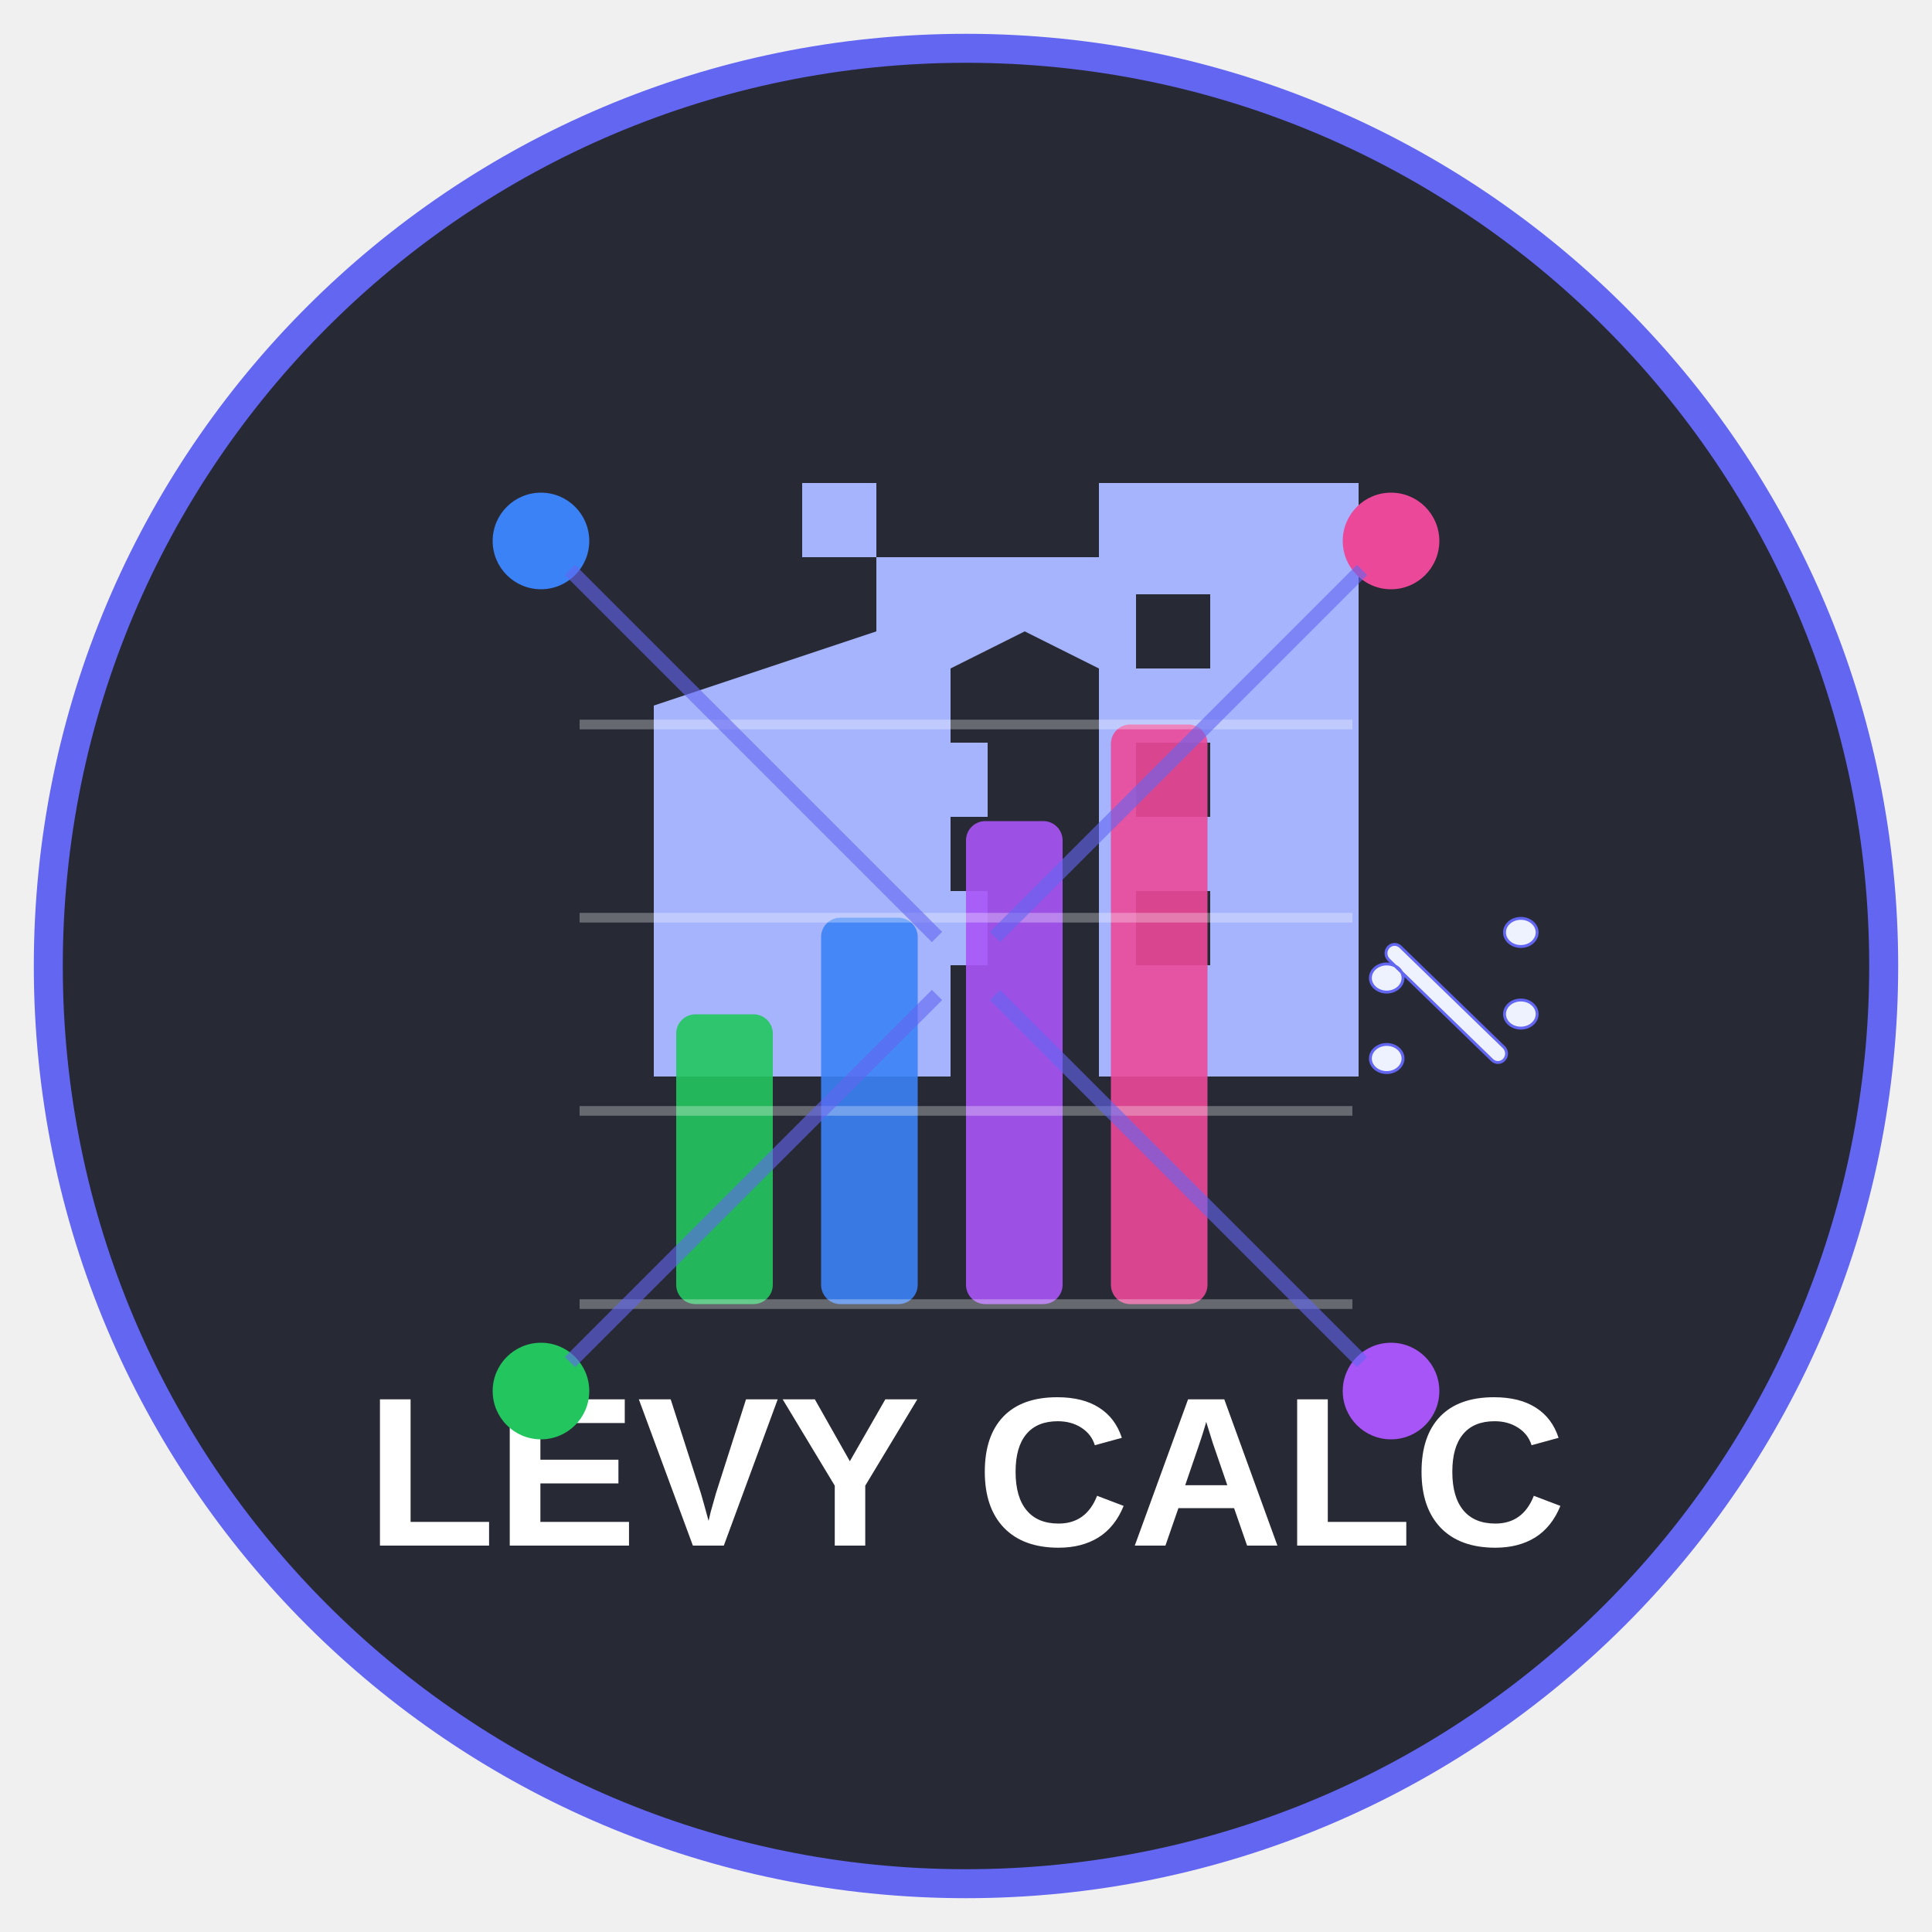
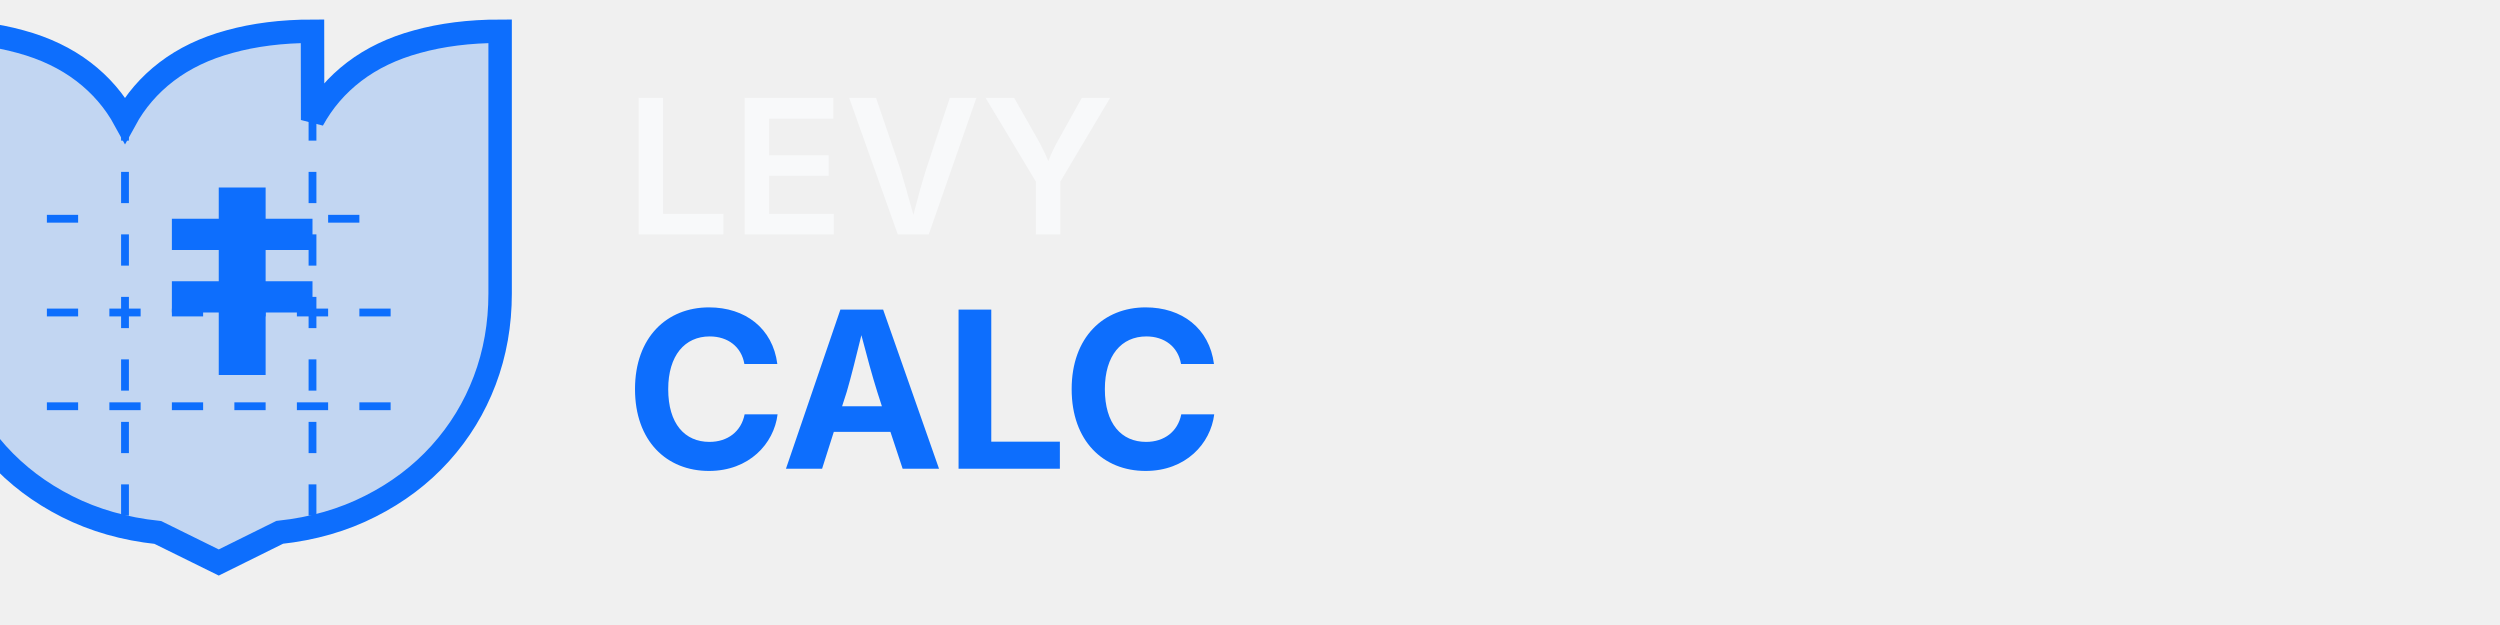
- <svg xmlns="http://www.w3.org/2000/svg" width="200" height="200" viewBox="0 0 200 200">
-   <circle cx="100" cy="100" r="95" fill="#272935" stroke="#6366f1" stroke-width="3" />
-   <g transform="translate(60, 50) scale(0.12)">
-     <path d="M448 0h224V512H448V160l-64-32-64 32V512H64V192l192-64v-64h-64V0h64v64h192zm-96 416h-64V352h64v64zm-192-64h64v64h-64v-64zm192-64h-64v-64h64v64zm-192-64h64v64h-64v-64zm384-128h-64v64h64v-64zm0 128h-64v64h64v-64zm0 128h-64v64h64v-64z" fill="#a5b4fc" />
-   </g>
-   <g transform="translate(100, 100)">
-     <rect x="-30" y="5" width="10" height="30" rx="2" fill="#22c55e" opacity="0.9" />
-     <rect x="-15" y="-5" width="10" height="40" rx="2" fill="#3b82f6" opacity="0.9" />
-     <rect x="0" y="-15" width="10" height="50" rx="2" fill="#a855f7" opacity="0.9" />
-     <rect x="15" y="-25" width="10" height="60" rx="2" fill="#ec4899" opacity="0.9" />
-     <line x1="-40" y1="35" x2="40" y2="35" stroke="#ffffff" stroke-width="1" opacity="0.3" />
-     <line x1="-40" y1="15" x2="40" y2="15" stroke="#ffffff" stroke-width="1" opacity="0.3" />
-     <line x1="-40" y1="-5" x2="40" y2="-5" stroke="#ffffff" stroke-width="1" opacity="0.3" />
-     <line x1="-40" y1="-25" x2="40" y2="-25" stroke="#ffffff" stroke-width="1" opacity="0.3" />
-   </g>
-   <g transform="translate(140, 95) scale(0.06)">
-     <path d="M318.77 25.419C318.77 38.784 306.131 49.673 290.605 49.673C275.078 49.673 262.441 38.784 262.441 25.419C262.441 12.054 275.078 1.163 290.605 1.163C306.131 1.163 318.77 12.054 318.77 25.419ZM318.77 166.279C318.77 179.645 306.131 190.535 290.605 190.535C275.078 190.535 262.441 179.645 262.441 166.279C262.441 152.914 275.078 142.023 290.605 142.023C306.131 142.023 318.77 152.914 318.77 166.279ZM31.023 104.07C31.023 90.704 43.66 79.815 59.187 79.815C74.714 79.815 87.351 90.704 87.351 104.07C87.351 117.434 74.714 128.325 59.187 128.325C43.66 128.325 31.023 117.434 31.023 104.07ZM31.023 242.93C31.023 229.565 43.66 218.675 59.187 218.675C74.714 218.675 87.351 229.565 87.351 242.93C87.351 256.295 74.714 267.186 59.187 267.186C43.66 267.186 31.023 256.295 31.023 242.93ZM261.612 223.674L83.287 50.57C77.481 44.568 68.145 44.568 62.339 50.57C56.533 56.573 56.533 66.212 62.339 72.215L240.665 245.319C246.471 251.322 255.806 251.322 261.612 245.319C267.418 239.315 267.418 229.677 261.612 223.674Z" fill="#eef2ff" stroke="#6366f1" stroke-width="5" />
-   </g>
-   <text x="100" y="160" font-family="Arial, sans-serif" font-size="22" font-weight="bold" text-anchor="middle" fill="#ffffff">LEVY CALC</text>
-   <circle cx="56" cy="56" r="5" fill="#3b82f6" />
-   <circle cx="144" cy="56" r="5" fill="#ec4899" />
-   <circle cx="56" cy="144" r="5" fill="#22c55e" />
-   <circle cx="144" cy="144" r="5" fill="#a855f7" />
-   <line x1="59" y1="59" x2="97" y2="97" stroke="#6366f1" stroke-width="1.5" opacity="0.6" />
-   <line x1="141" y1="59" x2="103" y2="97" stroke="#6366f1" stroke-width="1.5" opacity="0.6" />
-   <line x1="59" y1="141" x2="97" y2="103" stroke="#6366f1" stroke-width="1.5" opacity="0.6" />
-   <line x1="141" y1="141" x2="103" y2="103" stroke="#6366f1" stroke-width="1.5" opacity="0.6" />
+ <svg xmlns="http://www.w3.org/2000/svg" width="160" height="40" viewBox="0 0 160 40" fill="none">
+   <path d="M20 2C18.023 2 16.25 2.23 14.688 2.664C13.125 3.086 11.781 3.734 10.664 4.586C9.547 5.438 8.656 6.477 8 7.68C7.344 6.477 6.453 5.438 5.336 4.586C4.219 3.734 2.875 3.086 1.312 2.664C-0.25 2.23 -2.023 2 -4 2V18.781C-4 20.77 -3.672 22.641 -3.023 24.375C-2.367 26.109 -1.414 27.672 -0.172 29.047C1.07 30.422 2.562 31.547 4.297 32.422C6.031 33.297 7.969 33.852 10.102 34.078L14 36L17.898 34.07C20.031 33.84 21.969 33.281 23.703 32.398C25.438 31.523 26.93 30.398 28.172 29.023C29.414 27.648 30.367 26.086 31.023 24.352C31.68 22.617 32.008 20.758 32.008 18.781V2C30.03 2 28.258 2.23 26.695 2.664C25.133 3.086 23.789 3.734 22.672 4.586C21.555 5.438 20.663 6.477 20.008 7.68L20 2Z" fill="#0D6EFD" fill-opacity="0.2" />
+   <path d="M20 2C18.023 2 16.25 2.23 14.688 2.664C13.125 3.086 11.781 3.734 10.664 4.586C9.547 5.438 8.656 6.477 8 7.68C7.344 6.477 6.453 5.438 5.336 4.586C4.219 3.734 2.875 3.086 1.312 2.664C-0.25 2.23 -2.023 2 -4 2V18.781C-4 20.77 -3.672 22.641 -3.023 24.375C-2.367 26.109 -1.414 27.672 -0.172 29.047C1.07 30.422 2.562 31.547 4.297 32.422C6.031 33.297 7.969 33.852 10.102 34.078L14 36L17.898 34.07C20.031 33.84 21.969 33.281 23.703 32.398C25.438 31.523 26.93 30.398 28.172 29.023C29.414 27.648 30.367 26.086 31.023 24.352C31.68 22.617 32.008 20.758 32.008 18.781V2C30.03 2 28.258 2.23 26.695 2.664C25.133 3.086 23.789 3.734 22.672 4.586C21.555 5.438 20.663 6.477 20.008 7.68L20 2Z" stroke="#0D6EFD" stroke-width="1.5" />
+   <path d="M14 12V14H11V16H14V18H11V20H14V24H17V20H20V18H17V16H20V14H17V12H14Z" fill="#0D6EFD" />
+   <text x="40" y="15" font-family="Inter, sans-serif" font-size="12" font-weight="600" fill="#F8F9FA">LEVY</text>
+   <text x="40" y="30" font-family="Inter, sans-serif" font-size="14" font-weight="700" fill="#0D6EFD">CALC</text>
+   <path d="M3 26H25" stroke="#0D6EFD" stroke-width="0.5" stroke-dasharray="2 2" />
+   <path d="M3 20H25" stroke="#0D6EFD" stroke-width="0.5" stroke-dasharray="2 2" />
+   <path d="M3 14H7" stroke="#0D6EFD" stroke-width="0.5" stroke-dasharray="2 2" />
+   <path d="M21 14H25" stroke="#0D6EFD" stroke-width="0.5" stroke-dasharray="2 2" />
+   <path d="M8 7V33" stroke="#0D6EFD" stroke-width="0.5" stroke-dasharray="2 2" />
+   <path d="M20 7V33" stroke="#0D6EFD" stroke-width="0.5" stroke-dasharray="2 2" />
</svg>
